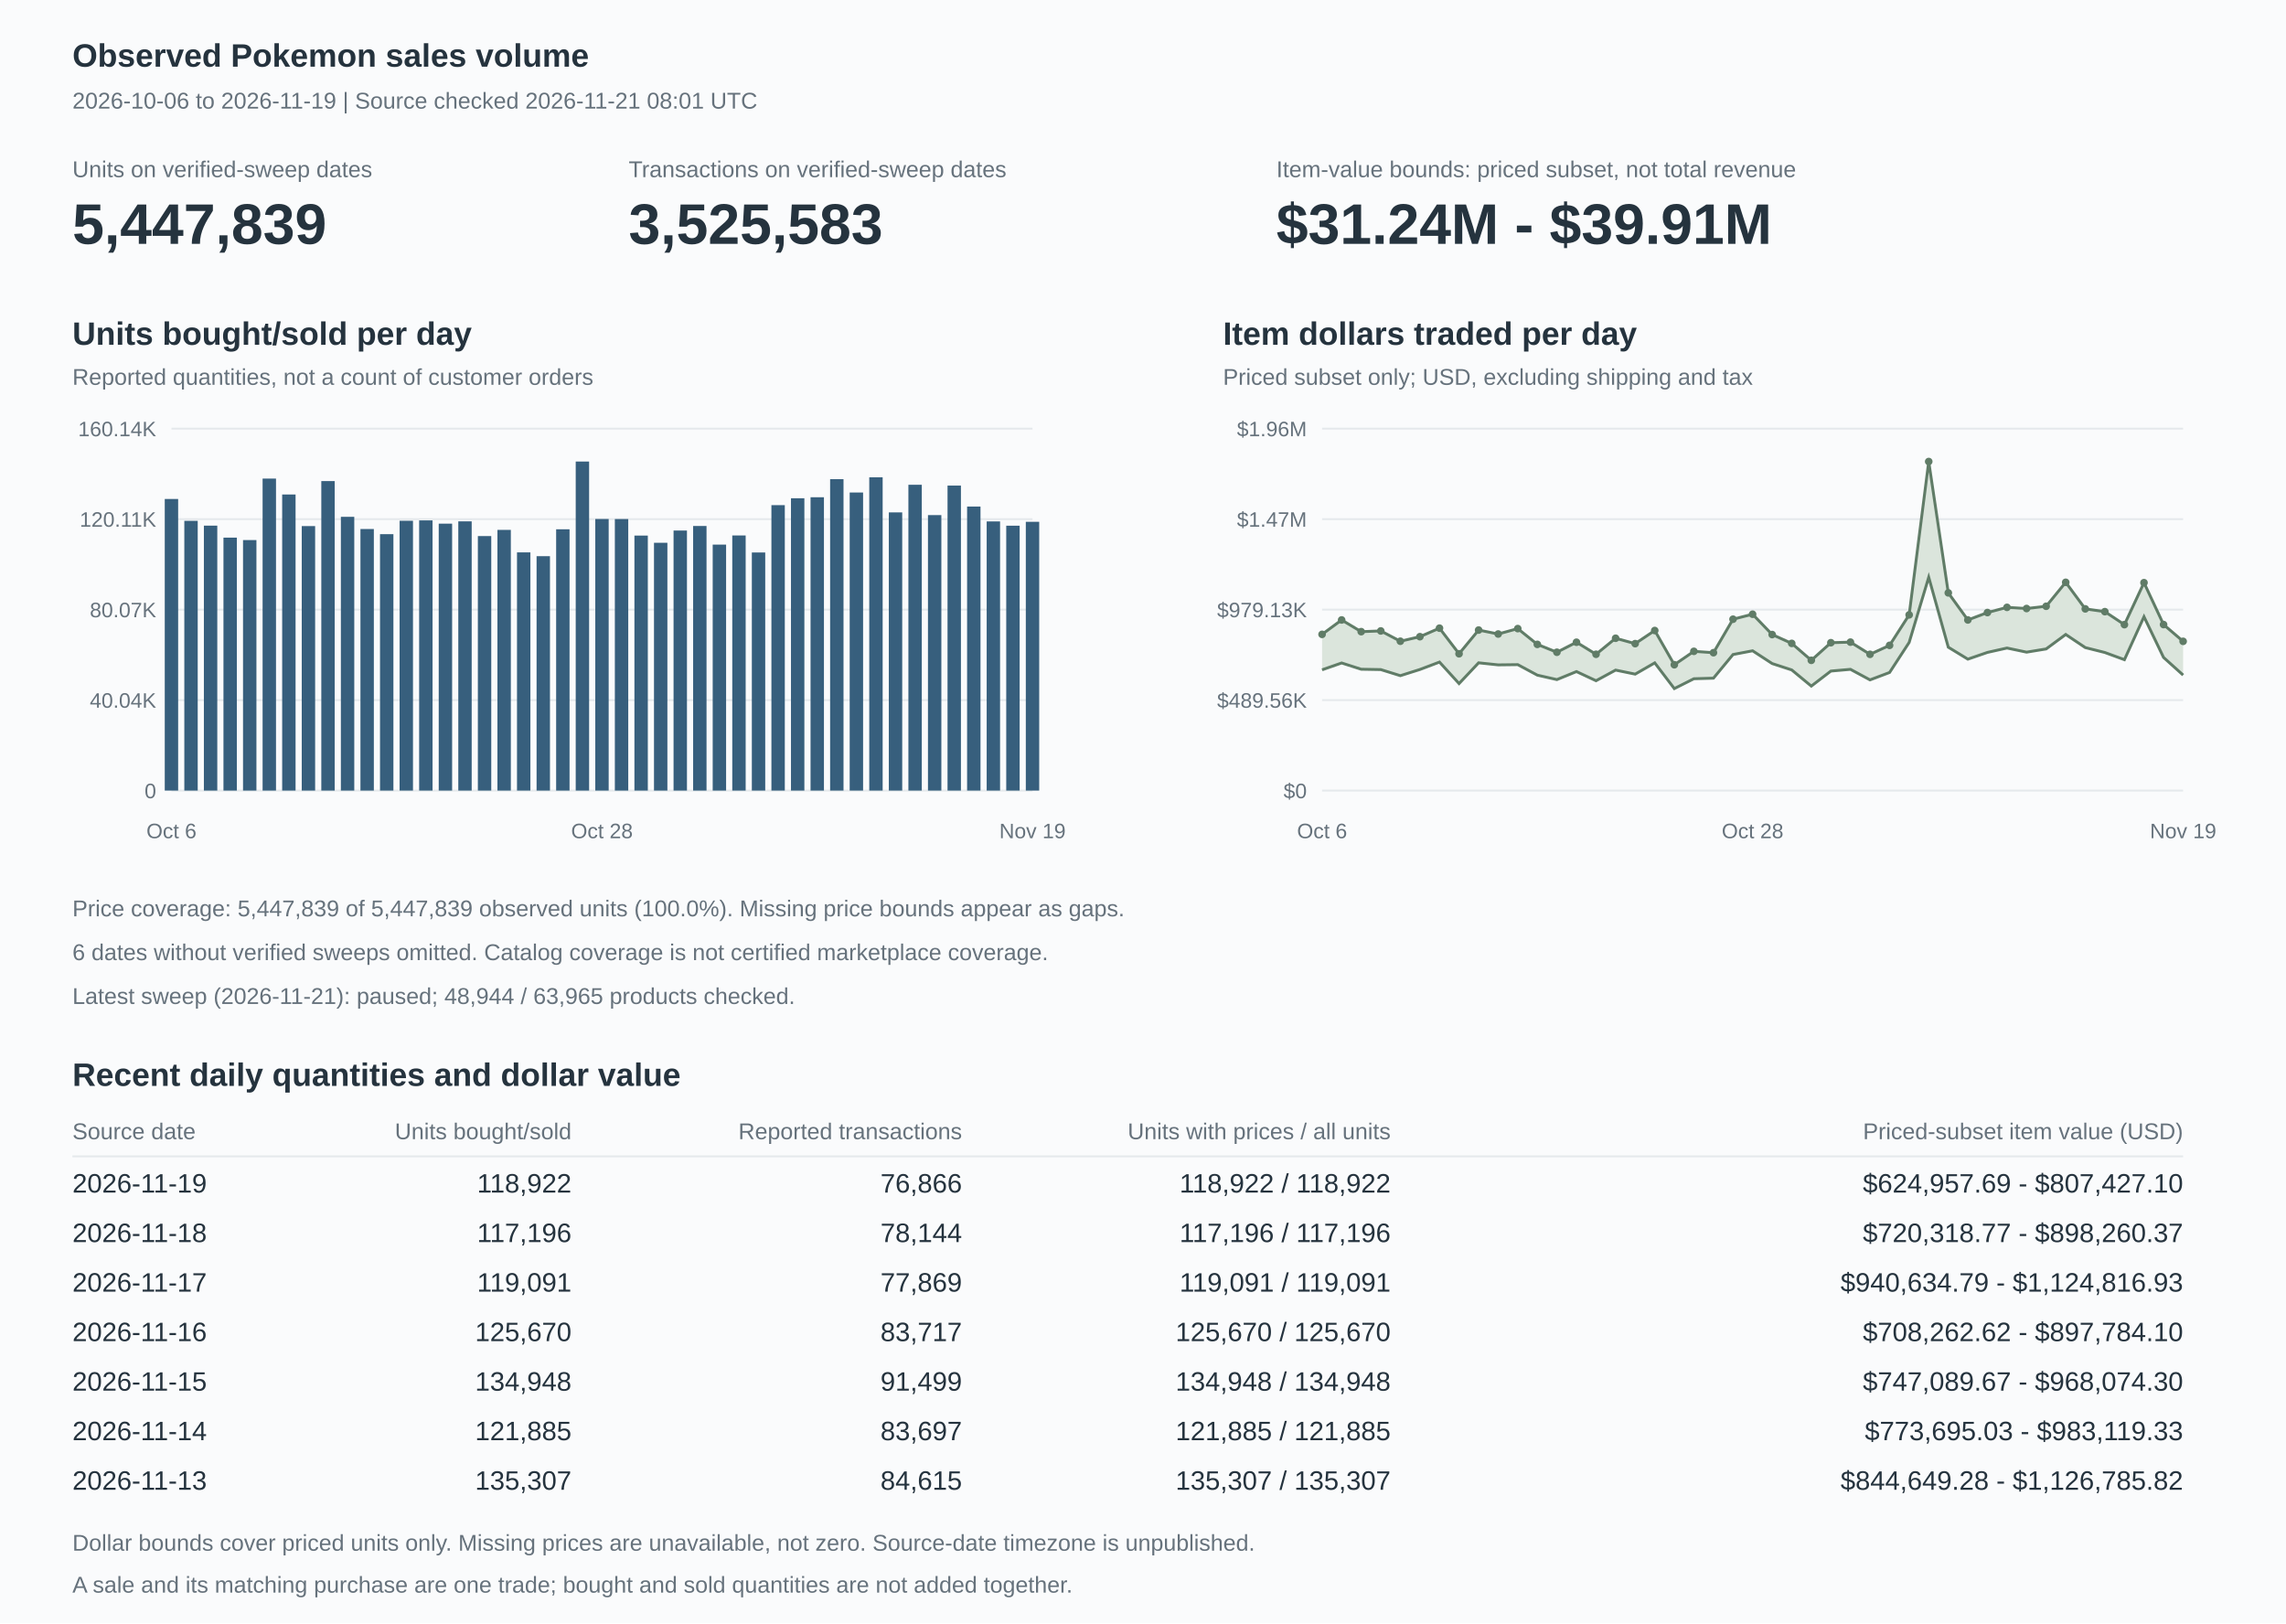
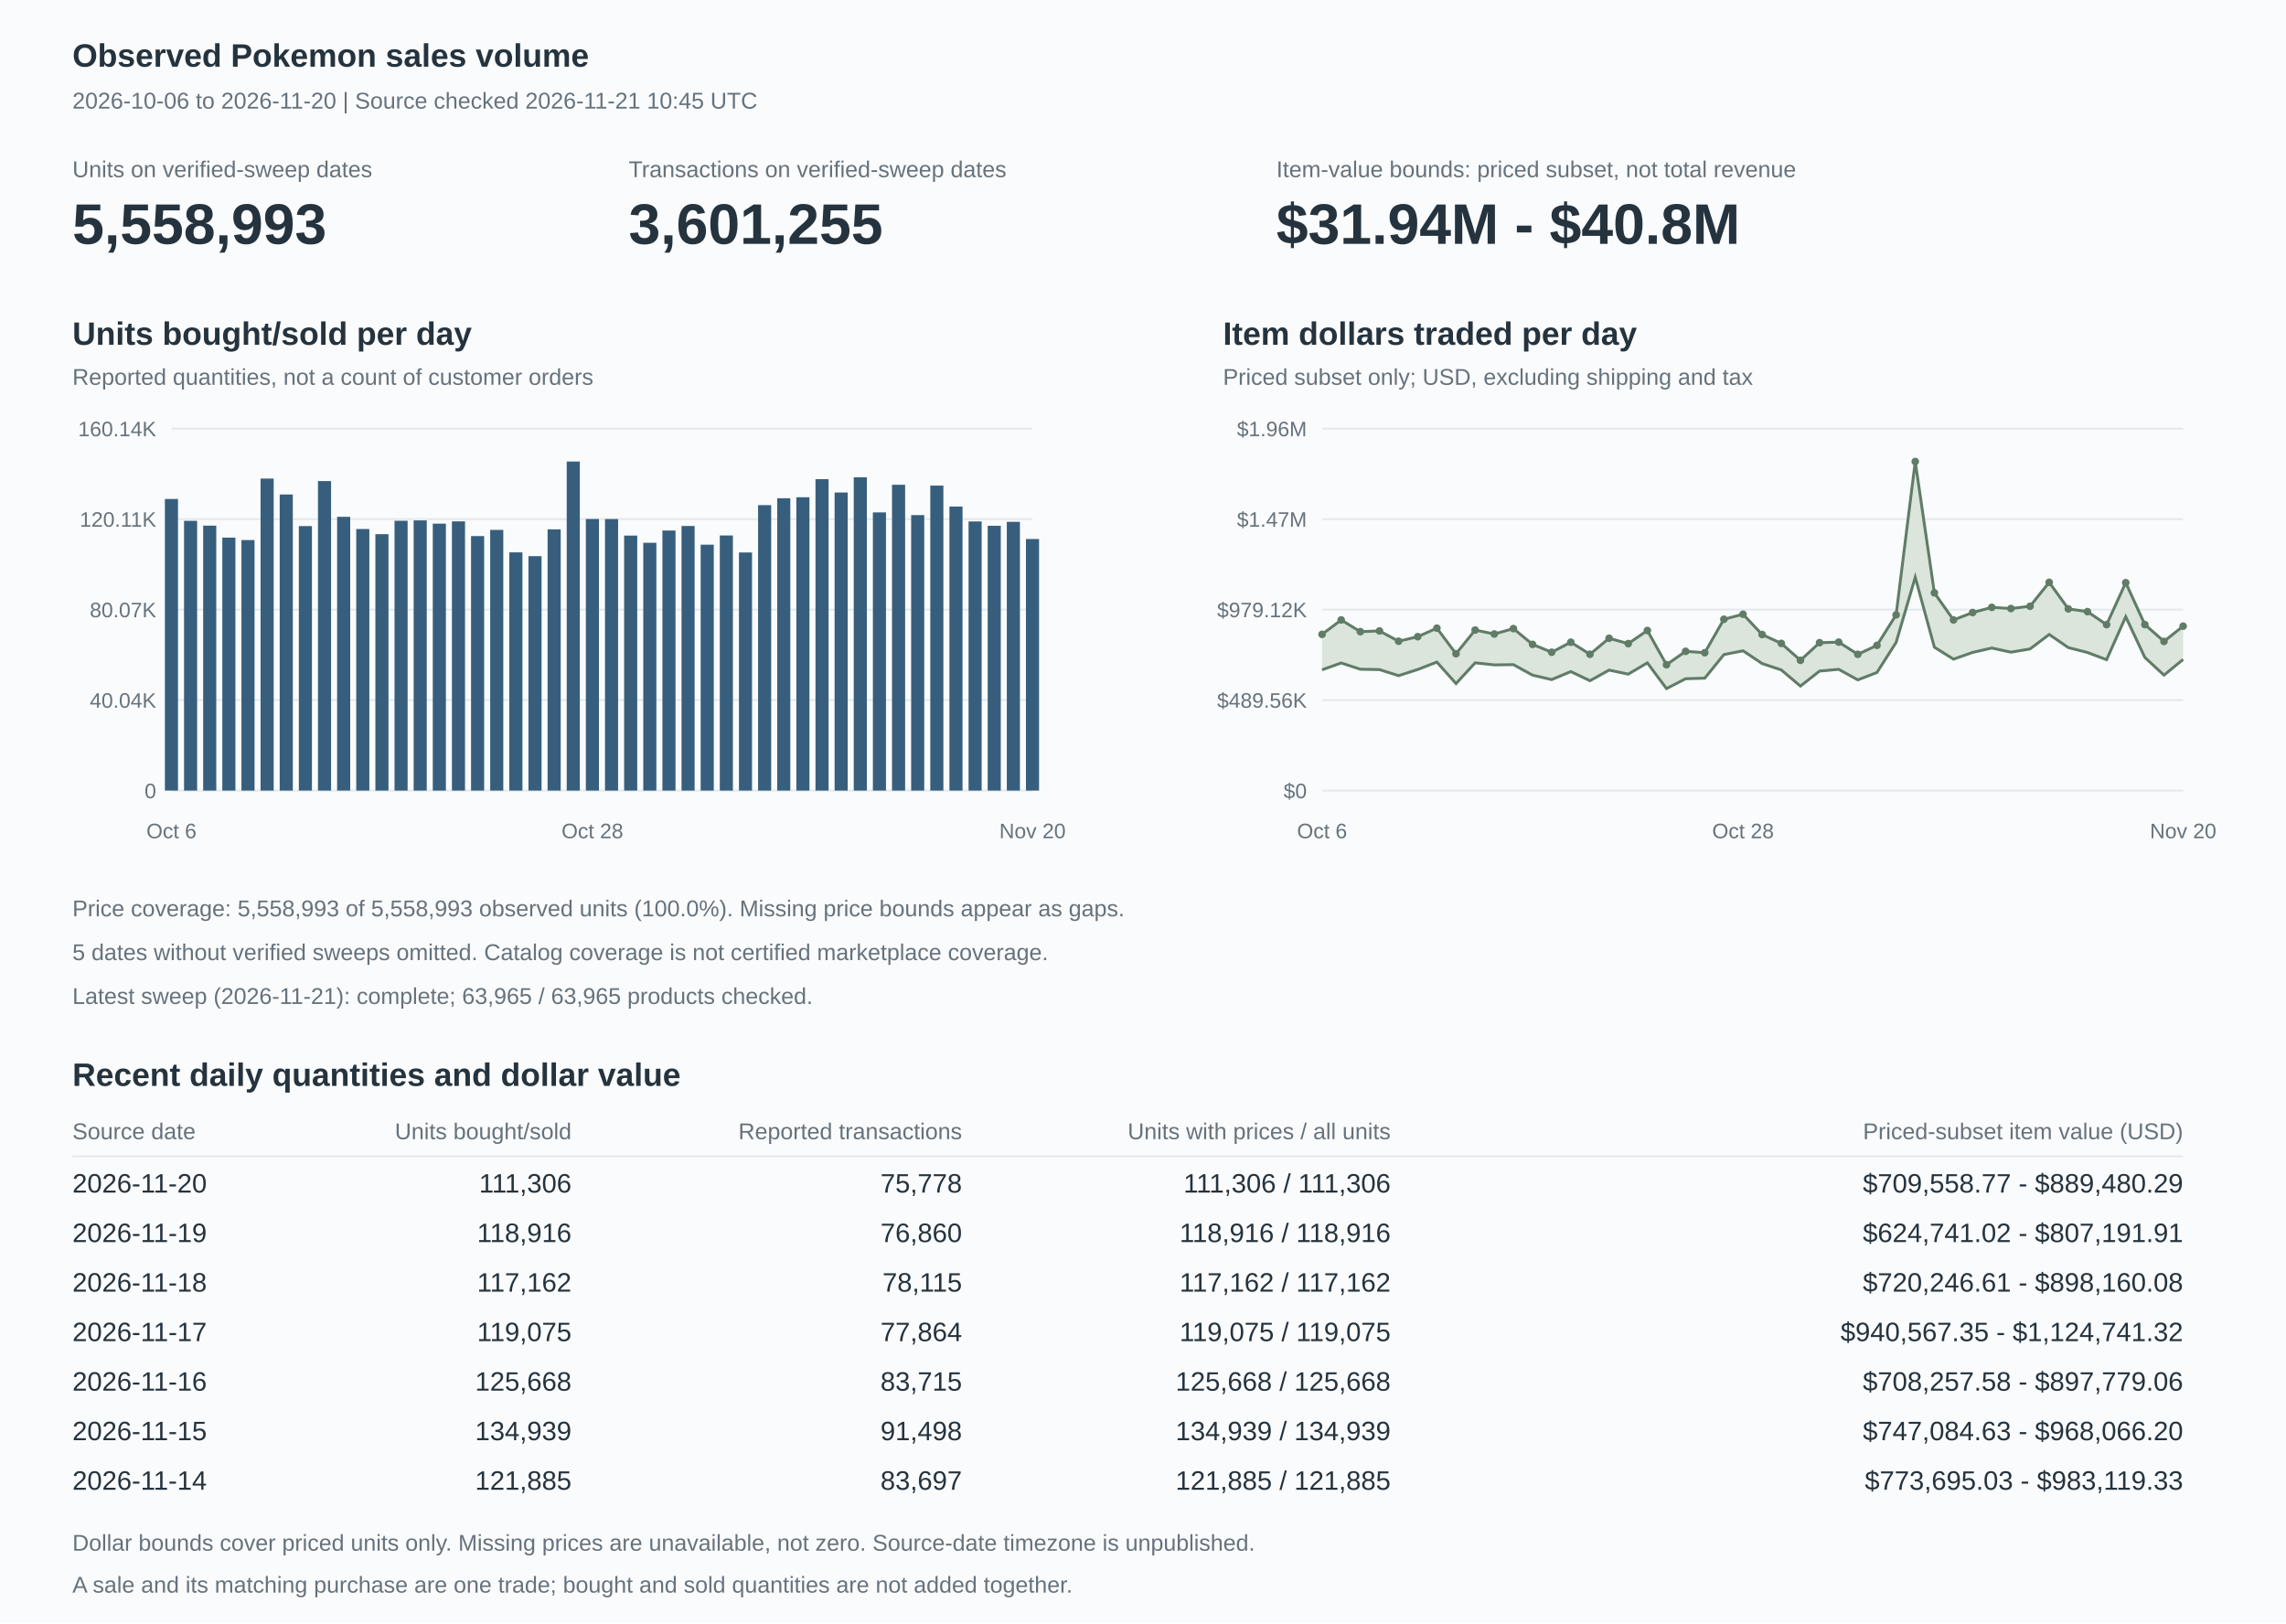
<svg xmlns="http://www.w3.org/2000/svg" width="1200" height="852" viewBox="0 0 1200 852" role="img" aria-labelledby="title description">
  <style>text{font-family:Arial,Helvetica,sans-serif;fill:#25333e;font-size:14px}.heading{font-size:17px;font-weight:600}.muted{fill:#66727c;font-size:12px}.axis{fill:#66727c;font-size:11px}.value{font-size:30px;font-weight:600}.grid{stroke:#e5e9ec;stroke-width:1}</style>
  <rect width="1200" height="852" fill="#fafbfc" />
  <text x="38" y="35" class="heading">Observed Pokemon sales volume</text>
-   <text x="38" y="57" class="muted">2026-10-06 to 2026-11-19 | Source checked 2026-11-21 08:01 UTC</text>
+   <text x="38" y="57" class="muted">2026-10-06 to 2026-11-20 | Source checked 2026-11-21 10:45 UTC</text>
  <text x="38" y="93" class="muted">Units on verified-sweep dates</text>
-   <text x="38" y="128" class="value">5,447,839</text>
+   <text x="38" y="128" class="value">5,558,993</text>
  <text x="330" y="93" class="muted">Transactions on verified-sweep dates</text>
-   <text x="330" y="128" class="value">3,525,583</text>
+   <text x="330" y="128" class="value">3,601,255</text>
  <text x="670" y="93" class="muted">Item-value bounds: priced subset, not total revenue</text>
-   <text x="670" y="128" class="value">$31.24M - $39.91M</text>
+   <text x="670" y="128" class="value">$31.94M - $40.8M</text>
  <text x="38" y="181" class="heading">Units bought/sold per day</text>
  <text x="38" y="202" class="muted">Reported quantities, not a count of customer orders</text>
  <path d="M90,415h452" class="grid" />
  <text x="82" y="419" text-anchor="end" class="axis">0</text>
  <path d="M90,367.5h452" class="grid" />
  <text x="82" y="371.5" text-anchor="end" class="axis">40.04K</text>
  <path d="M90,320h452" class="grid" />
  <text x="82" y="324" text-anchor="end" class="axis">80.07K</text>
  <path d="M90,272.5h452" class="grid" />
  <text x="82" y="276.5" text-anchor="end" class="axis">120.11K</text>
  <path d="M90,225h452" class="grid" />
  <text x="82" y="229" text-anchor="end" class="axis">160.14K</text>
-   <rect x="86.484" y="261.929" width="7.031" height="153.071" fill="#375f7d" />
-   <rect x="96.757" y="273.403" width="7.031" height="141.597" fill="#375f7d" />
-   <rect x="107.03" y="275.923" width="7.031" height="139.077" fill="#375f7d" />
-   <rect x="117.303" y="282.217" width="7.031" height="132.783" fill="#375f7d" />
-   <rect x="127.575" y="283.495" width="7.031" height="131.505" fill="#375f7d" />
-   <rect x="137.848" y="251.222" width="7.031" height="163.778" fill="#375f7d" />
-   <rect x="148.121" y="259.57" width="7.031" height="155.43" fill="#375f7d" />
-   <rect x="158.394" y="276.157" width="7.031" height="138.843" fill="#375f7d" />
-   <rect x="168.666" y="252.534" width="7.031" height="162.466" fill="#375f7d" />
-   <rect x="178.939" y="271.294" width="7.031" height="143.706" fill="#375f7d" />
-   <rect x="189.212" y="277.699" width="7.031" height="137.301" fill="#375f7d" />
-   <rect x="199.484" y="280.396" width="7.031" height="134.604" fill="#375f7d" />
-   <rect x="209.757" y="273.364" width="7.031" height="141.636" fill="#375f7d" />
-   <rect x="220.03" y="273.172" width="7.031" height="141.828" fill="#375f7d" />
-   <rect x="230.303" y="274.879" width="7.031" height="140.121" fill="#375f7d" />
-   <rect x="240.575" y="273.672" width="7.031" height="141.328" fill="#375f7d" />
-   <rect x="250.848" y="281.4" width="7.031" height="133.6" fill="#375f7d" />
-   <rect x="261.121" y="278.15" width="7.031" height="136.85" fill="#375f7d" />
-   <rect x="271.394" y="289.954" width="7.031" height="125.046" fill="#375f7d" />
-   <rect x="281.666" y="291.952" width="7.031" height="123.048" fill="#375f7d" />
-   <rect x="291.939" y="277.834" width="7.031" height="137.166" fill="#375f7d" />
-   <rect x="302.212" y="242.273" width="7.031" height="172.727" fill="#375f7d" />
-   <rect x="312.484" y="272.436" width="7.031" height="142.564" fill="#375f7d" />
-   <rect x="322.757" y="272.46" width="7.031" height="142.54" fill="#375f7d" />
-   <rect x="333.03" y="281.14" width="7.031" height="133.86" fill="#375f7d" />
-   <rect x="343.303" y="284.918" width="7.031" height="130.082" fill="#375f7d" />
-   <rect x="353.575" y="278.492" width="7.031" height="136.508" fill="#375f7d" />
-   <rect x="363.848" y="276.104" width="7.031" height="138.896" fill="#375f7d" />
-   <rect x="374.121" y="285.882" width="7.031" height="129.118" fill="#375f7d" />
-   <rect x="384.394" y="281.08" width="7.031" height="133.92" fill="#375f7d" />
-   <rect x="394.666" y="290.011" width="7.031" height="124.989" fill="#375f7d" />
-   <rect x="404.939" y="265.166" width="7.031" height="149.834" fill="#375f7d" />
-   <rect x="415.212" y="261.543" width="7.031" height="153.457" fill="#375f7d" />
-   <rect x="425.484" y="261.019" width="7.031" height="153.981" fill="#375f7d" />
-   <rect x="435.757" y="251.527" width="7.031" height="163.473" fill="#375f7d" />
-   <rect x="446.03" y="258.529" width="7.031" height="156.471" fill="#375f7d" />
-   <rect x="456.303" y="250.542" width="7.031" height="164.458" fill="#375f7d" />
-   <rect x="466.575" y="268.966" width="7.031" height="146.034" fill="#375f7d" />
-   <rect x="476.848" y="254.468" width="7.031" height="160.532" fill="#375f7d" />
-   <rect x="487.121" y="270.392" width="7.031" height="144.608" fill="#375f7d" />
-   <rect x="497.394" y="254.894" width="7.031" height="160.106" fill="#375f7d" />
-   <rect x="507.666" y="265.902" width="7.031" height="149.098" fill="#375f7d" />
-   <rect x="517.939" y="273.707" width="7.031" height="141.293" fill="#375f7d" />
-   <rect x="528.212" y="275.955" width="7.031" height="139.045" fill="#375f7d" />
-   <rect x="538.484" y="273.908" width="7.031" height="141.092" fill="#375f7d" />
+   <rect x="86.561" y="261.928" width="6.878" height="153.072" fill="#375f7d" />
+   <rect x="96.605" y="273.402" width="6.878" height="141.598" fill="#375f7d" />
+   <rect x="106.65" y="275.922" width="6.878" height="139.078" fill="#375f7d" />
+   <rect x="116.694" y="282.216" width="6.878" height="132.784" fill="#375f7d" />
+   <rect x="126.739" y="283.494" width="6.878" height="131.506" fill="#375f7d" />
+   <rect x="136.783" y="251.221" width="6.878" height="163.779" fill="#375f7d" />
+   <rect x="146.828" y="259.569" width="6.878" height="155.431" fill="#375f7d" />
+   <rect x="156.872" y="276.156" width="6.878" height="138.844" fill="#375f7d" />
+   <rect x="166.916" y="252.533" width="6.878" height="162.467" fill="#375f7d" />
+   <rect x="176.961" y="271.293" width="6.878" height="143.707" fill="#375f7d" />
+   <rect x="187.005" y="277.699" width="6.878" height="137.301" fill="#375f7d" />
+   <rect x="197.05" y="280.395" width="6.878" height="134.605" fill="#375f7d" />
+   <rect x="207.094" y="273.363" width="6.878" height="141.637" fill="#375f7d" />
+   <rect x="217.139" y="273.171" width="6.878" height="141.829" fill="#375f7d" />
+   <rect x="227.183" y="274.878" width="6.878" height="140.122" fill="#375f7d" />
+   <rect x="237.228" y="273.671" width="6.878" height="141.329" fill="#375f7d" />
+   <rect x="247.272" y="281.399" width="6.878" height="133.601" fill="#375f7d" />
+   <rect x="257.316" y="278.149" width="6.878" height="136.851" fill="#375f7d" />
+   <rect x="267.361" y="289.953" width="6.878" height="125.047" fill="#375f7d" />
+   <rect x="277.405" y="291.951" width="6.878" height="123.049" fill="#375f7d" />
+   <rect x="287.45" y="277.869" width="6.878" height="137.131" fill="#375f7d" />
+   <rect x="297.494" y="242.273" width="6.878" height="172.727" fill="#375f7d" />
+   <rect x="307.539" y="272.435" width="6.878" height="142.565" fill="#375f7d" />
+   <rect x="317.583" y="272.463" width="6.878" height="142.537" fill="#375f7d" />
+   <rect x="327.628" y="281.143" width="6.878" height="133.857" fill="#375f7d" />
+   <rect x="337.672" y="284.919" width="6.878" height="130.081" fill="#375f7d" />
+   <rect x="347.716" y="278.492" width="6.878" height="136.508" fill="#375f7d" />
+   <rect x="357.761" y="276.103" width="6.878" height="138.897" fill="#375f7d" />
+   <rect x="367.805" y="285.918" width="6.878" height="129.082" fill="#375f7d" />
+   <rect x="377.85" y="281.079" width="6.878" height="133.921" fill="#375f7d" />
+   <rect x="387.894" y="290.01" width="6.878" height="124.99" fill="#375f7d" />
+   <rect x="397.939" y="265.166" width="6.878" height="149.834" fill="#375f7d" />
+   <rect x="407.983" y="261.542" width="6.878" height="153.458" fill="#375f7d" />
+   <rect x="418.028" y="261.018" width="6.878" height="153.982" fill="#375f7d" />
+   <rect x="428.072" y="251.526" width="6.878" height="163.474" fill="#375f7d" />
+   <rect x="438.116" y="258.529" width="6.878" height="156.471" fill="#375f7d" />
+   <rect x="448.161" y="250.546" width="6.878" height="164.454" fill="#375f7d" />
+   <rect x="458.205" y="268.97" width="6.878" height="146.03" fill="#375f7d" />
+   <rect x="468.25" y="254.47" width="6.878" height="160.53" fill="#375f7d" />
+   <rect x="478.294" y="270.391" width="6.878" height="144.609" fill="#375f7d" />
+   <rect x="488.339" y="254.904" width="6.878" height="160.096" fill="#375f7d" />
+   <rect x="498.383" y="265.903" width="6.878" height="149.097" fill="#375f7d" />
+   <rect x="508.428" y="273.725" width="6.878" height="141.275" fill="#375f7d" />
+   <rect x="518.472" y="275.995" width="6.878" height="139.005" fill="#375f7d" />
+   <rect x="528.516" y="273.914" width="6.878" height="141.086" fill="#375f7d" />
+   <rect x="538.561" y="282.943" width="6.878" height="132.057" fill="#375f7d" />
  <text x="90" y="440" text-anchor="middle" class="axis">Oct 6</text>
-   <text x="316" y="440" text-anchor="middle" class="axis">Oct 28</text>
-   <text x="542" y="440" text-anchor="middle" class="axis">Nov 19</text>
+   <text x="310.978" y="440" text-anchor="middle" class="axis">Oct 28</text>
+   <text x="542" y="440" text-anchor="middle" class="axis">Nov 20</text>
  <text x="642" y="181" class="heading">Item dollars traded per day</text>
  <text x="642" y="202" class="muted">Priced subset only; USD, excluding shipping and tax</text>
  <path d="M694,415h452" class="grid" />
  <text x="686" y="419" text-anchor="end" class="axis">$0</text>
  <path d="M694,367.5h452" class="grid" />
  <text x="686" y="371.5" text-anchor="end" class="axis">$489.56K</text>
  <path d="M694,320h452" class="grid" />
-   <text x="686" y="324" text-anchor="end" class="axis">$979.13K</text>
+   <text x="686" y="324" text-anchor="end" class="axis">$979.12K</text>
  <path d="M694,272.5h452" class="grid" />
  <text x="686" y="276.5" text-anchor="end" class="axis">$1.47M</text>
  <path d="M694,225h452" class="grid" />
  <text x="686" y="229" text-anchor="end" class="axis">$1.96M</text>
-   <polygon points="694,332.999 704.273,325.427 714.545,331.578 724.818,331.195 735.091,336.601 745.364,334.217 755.636,329.741 765.909,343.178 776.182,330.735 786.455,332.807 796.727,329.977 807,338.255 817.273,342.38 827.545,337.125 837.818,343.449 848.091,335.037 858.364,337.863 868.636,330.977 878.909,348.941 889.182,341.901 899.455,342.616 909.727,325.037 920,322.424 930.273,333.102 940.545,337.73 950.818,346.626 961.091,337.371 971.364,337.071 981.636,343.475 991.909,338.762 1002.182,322.757 1012.455,242.273 1022.727,311.21 1033,325.426 1043.273,321.545 1053.545,318.819 1063.818,319.432 1074.091,318.248 1084.364,305.673 1094.636,319.613 1104.909,321.072 1115.182,327.892 1125.455,305.864 1135.727,327.846 1146,336.659 1146,354.363 1135.727,345.111 1125.455,323.735 1115.182,346.281 1104.909,342.513 1094.636,339.932 1084.364,333.048 1074.091,340.645 1063.818,342.331 1053.545,340.166 1043.273,342.465 1033,346.007 1022.727,339.733 1012.455,303.007 1002.182,337.229 991.909,352.999 981.636,356.885 971.364,351.349 961.091,352.259 950.818,360.151 940.545,351.667 930.273,348.316 920,341.617 909.727,343.572 899.455,355.989 889.182,356.286 878.909,361.457 868.636,347.954 858.364,353.869 848.091,351.75 837.818,357.331 827.545,352.525 817.273,356.733 807,354.403 796.727,348.885 786.455,349.011 776.182,347.926 765.909,358.824 755.636,347.538 745.364,351.429 735.091,354.673 724.818,351.483 714.545,351.298 704.273,348.01 694,351.601" fill="#dbe5dc" />
-   <polyline points="694,351.601 704.273,348.01 714.545,351.298 724.818,351.483 735.091,354.673 745.364,351.429 755.636,347.538 765.909,358.824 776.182,347.926 786.455,349.011 796.727,348.885 807,354.403 817.273,356.733 827.545,352.525 837.818,357.331 848.091,351.75 858.364,353.869 868.636,347.954 878.909,361.457 889.182,356.286 899.455,355.989 909.727,343.572 920,341.617 930.273,348.316 940.545,351.667 950.818,360.151 961.091,352.259 971.364,351.349 981.636,356.885 991.909,352.999 1002.182,337.229 1012.455,303.007 1022.727,339.733 1033,346.007 1043.273,342.465 1053.545,340.166 1063.818,342.331 1074.091,340.645 1084.364,333.048 1094.636,339.932 1104.909,342.513 1115.182,346.281 1125.455,323.735 1135.727,345.111 1146,354.363" fill="none" stroke="#607c67" stroke-width="1.5" />
-   <polyline points="694,332.999 704.273,325.427 714.545,331.578 724.818,331.195 735.091,336.601 745.364,334.217 755.636,329.741 765.909,343.178 776.182,330.735 786.455,332.807 796.727,329.977 807,338.255 817.273,342.38 827.545,337.125 837.818,343.449 848.091,335.037 858.364,337.863 868.636,330.977 878.909,348.941 889.182,341.901 899.455,342.616 909.727,325.037 920,322.424 930.273,333.102 940.545,337.73 950.818,346.626 961.091,337.371 971.364,337.071 981.636,343.475 991.909,338.762 1002.182,322.757 1012.455,242.273 1022.727,311.21 1033,325.426 1043.273,321.545 1053.545,318.819 1063.818,319.432 1074.091,318.248 1084.364,305.673 1094.636,319.613 1104.909,321.072 1115.182,327.892 1125.455,305.864 1135.727,327.846 1146,336.659" fill="none" stroke="#607c67" stroke-width="1.5" />
-   <circle cx="694" cy="332.999" r="2" fill="#607c67" />
-   <circle cx="704.273" cy="325.427" r="2" fill="#607c67" />
-   <circle cx="714.545" cy="331.578" r="2" fill="#607c67" />
-   <circle cx="724.818" cy="331.195" r="2" fill="#607c67" />
-   <circle cx="735.091" cy="336.601" r="2" fill="#607c67" />
-   <circle cx="745.364" cy="334.217" r="2" fill="#607c67" />
-   <circle cx="755.636" cy="329.741" r="2" fill="#607c67" />
-   <circle cx="765.909" cy="343.178" r="2" fill="#607c67" />
-   <circle cx="776.182" cy="330.735" r="2" fill="#607c67" />
-   <circle cx="786.455" cy="332.807" r="2" fill="#607c67" />
-   <circle cx="796.727" cy="329.977" r="2" fill="#607c67" />
-   <circle cx="807" cy="338.255" r="2" fill="#607c67" />
-   <circle cx="817.273" cy="342.38" r="2" fill="#607c67" />
-   <circle cx="827.545" cy="337.125" r="2" fill="#607c67" />
-   <circle cx="837.818" cy="343.449" r="2" fill="#607c67" />
-   <circle cx="848.091" cy="335.037" r="2" fill="#607c67" />
-   <circle cx="858.364" cy="337.863" r="2" fill="#607c67" />
-   <circle cx="868.636" cy="330.977" r="2" fill="#607c67" />
-   <circle cx="878.909" cy="348.941" r="2" fill="#607c67" />
-   <circle cx="889.182" cy="341.901" r="2" fill="#607c67" />
-   <circle cx="899.455" cy="342.616" r="2" fill="#607c67" />
-   <circle cx="909.727" cy="325.037" r="2" fill="#607c67" />
-   <circle cx="920" cy="322.424" r="2" fill="#607c67" />
-   <circle cx="930.273" cy="333.102" r="2" fill="#607c67" />
-   <circle cx="940.545" cy="337.73" r="2" fill="#607c67" />
-   <circle cx="950.818" cy="346.626" r="2" fill="#607c67" />
-   <circle cx="961.091" cy="337.371" r="2" fill="#607c67" />
-   <circle cx="971.364" cy="337.071" r="2" fill="#607c67" />
-   <circle cx="981.636" cy="343.475" r="2" fill="#607c67" />
-   <circle cx="991.909" cy="338.762" r="2" fill="#607c67" />
-   <circle cx="1002.182" cy="322.757" r="2" fill="#607c67" />
-   <circle cx="1012.455" cy="242.273" r="2" fill="#607c67" />
-   <circle cx="1022.727" cy="311.21" r="2" fill="#607c67" />
-   <circle cx="1033" cy="325.426" r="2" fill="#607c67" />
-   <circle cx="1043.273" cy="321.545" r="2" fill="#607c67" />
-   <circle cx="1053.545" cy="318.819" r="2" fill="#607c67" />
-   <circle cx="1063.818" cy="319.432" r="2" fill="#607c67" />
-   <circle cx="1074.091" cy="318.248" r="2" fill="#607c67" />
-   <circle cx="1084.364" cy="305.673" r="2" fill="#607c67" />
-   <circle cx="1094.636" cy="319.613" r="2" fill="#607c67" />
-   <circle cx="1104.909" cy="321.072" r="2" fill="#607c67" />
-   <circle cx="1115.182" cy="327.892" r="2" fill="#607c67" />
-   <circle cx="1125.455" cy="305.864" r="2" fill="#607c67" />
-   <circle cx="1135.727" cy="327.846" r="2" fill="#607c67" />
-   <circle cx="1146" cy="336.659" r="2" fill="#607c67" />
+   <polygon points="694,332.998 704.044,325.426 714.089,331.577 724.133,331.195 734.178,336.6 744.222,334.216 754.267,329.74 764.311,343.177 774.356,330.734 784.4,332.806 794.444,329.976 804.489,338.254 814.533,342.38 824.578,337.124 834.622,343.448 844.667,335.036 854.711,337.862 864.756,330.976 874.8,348.94 884.844,341.9 894.889,342.618 904.933,325.077 914.978,322.423 925.022,333.106 935.067,337.73 945.111,346.627 955.156,337.371 965.2,337.071 975.244,343.477 985.289,338.761 995.333,322.756 1005.378,242.273 1015.422,311.208 1025.467,325.425 1035.511,321.544 1045.556,318.818 1055.6,319.435 1065.644,318.247 1075.689,305.679 1085.733,319.611 1095.778,321.072 1105.822,327.892 1115.867,305.87 1125.911,327.855 1135.956,336.681 1146,328.697 1146,346.154 1135.956,354.384 1125.911,345.117 1115.867,323.74 1105.822,346.28 1095.778,342.513 1085.733,339.931 1075.689,333.053 1065.644,340.644 1055.6,342.333 1045.556,340.165 1035.511,342.464 1025.467,346.006 1015.422,339.732 1005.378,303.008 995.333,337.228 985.289,352.998 975.244,356.888 965.2,351.349 955.156,352.26 945.111,360.152 935.067,351.667 925.022,348.319 914.978,341.616 904.933,343.612 894.889,355.99 884.844,356.286 874.8,361.456 864.756,347.953 854.711,353.868 844.667,351.749 834.622,357.331 824.578,352.524 814.533,356.732 804.489,354.403 794.444,348.885 784.4,349.011 774.356,347.925 764.311,358.823 754.267,347.537 744.222,351.428 734.178,354.673 724.133,351.483 714.089,351.297 704.044,348.009 694,351.601" fill="#dbe5dc" />
+   <polyline points="694,351.601 704.044,348.009 714.089,351.297 724.133,351.483 734.178,354.673 744.222,351.428 754.267,347.537 764.311,358.823 774.356,347.925 784.4,349.011 794.444,348.885 804.489,354.403 814.533,356.732 824.578,352.524 834.622,357.331 844.667,351.749 854.711,353.868 864.756,347.953 874.8,361.456 884.844,356.286 894.889,355.99 904.933,343.612 914.978,341.616 925.022,348.319 935.067,351.667 945.111,360.152 955.156,352.26 965.2,351.349 975.244,356.888 985.289,352.998 995.333,337.228 1005.378,303.008 1015.422,339.732 1025.467,346.006 1035.511,342.464 1045.556,340.165 1055.6,342.333 1065.644,340.644 1075.689,333.053 1085.733,339.931 1095.778,342.513 1105.822,346.28 1115.867,323.74 1125.911,345.117 1135.956,354.384 1146,346.154" fill="none" stroke="#607c67" stroke-width="1.5" />
+   <polyline points="694,332.998 704.044,325.426 714.089,331.577 724.133,331.195 734.178,336.6 744.222,334.216 754.267,329.74 764.311,343.177 774.356,330.734 784.4,332.806 794.444,329.976 804.489,338.254 814.533,342.38 824.578,337.124 834.622,343.448 844.667,335.036 854.711,337.862 864.756,330.976 874.8,348.94 884.844,341.9 894.889,342.618 904.933,325.077 914.978,322.423 925.022,333.106 935.067,337.73 945.111,346.627 955.156,337.371 965.2,337.071 975.244,343.477 985.289,338.761 995.333,322.756 1005.378,242.273 1015.422,311.208 1025.467,325.425 1035.511,321.544 1045.556,318.818 1055.6,319.435 1065.644,318.247 1075.689,305.679 1085.733,319.611 1095.778,321.072 1105.822,327.892 1115.867,305.87 1125.911,327.855 1135.956,336.681 1146,328.697" fill="none" stroke="#607c67" stroke-width="1.5" />
+   <circle cx="694" cy="332.998" r="2" fill="#607c67" />
+   <circle cx="704.044" cy="325.426" r="2" fill="#607c67" />
+   <circle cx="714.089" cy="331.577" r="2" fill="#607c67" />
+   <circle cx="724.133" cy="331.195" r="2" fill="#607c67" />
+   <circle cx="734.178" cy="336.6" r="2" fill="#607c67" />
+   <circle cx="744.222" cy="334.216" r="2" fill="#607c67" />
+   <circle cx="754.267" cy="329.74" r="2" fill="#607c67" />
+   <circle cx="764.311" cy="343.177" r="2" fill="#607c67" />
+   <circle cx="774.356" cy="330.734" r="2" fill="#607c67" />
+   <circle cx="784.4" cy="332.806" r="2" fill="#607c67" />
+   <circle cx="794.444" cy="329.976" r="2" fill="#607c67" />
+   <circle cx="804.489" cy="338.254" r="2" fill="#607c67" />
+   <circle cx="814.533" cy="342.38" r="2" fill="#607c67" />
+   <circle cx="824.578" cy="337.124" r="2" fill="#607c67" />
+   <circle cx="834.622" cy="343.448" r="2" fill="#607c67" />
+   <circle cx="844.667" cy="335.036" r="2" fill="#607c67" />
+   <circle cx="854.711" cy="337.862" r="2" fill="#607c67" />
+   <circle cx="864.756" cy="330.976" r="2" fill="#607c67" />
+   <circle cx="874.8" cy="348.94" r="2" fill="#607c67" />
+   <circle cx="884.844" cy="341.9" r="2" fill="#607c67" />
+   <circle cx="894.889" cy="342.618" r="2" fill="#607c67" />
+   <circle cx="904.933" cy="325.077" r="2" fill="#607c67" />
+   <circle cx="914.978" cy="322.423" r="2" fill="#607c67" />
+   <circle cx="925.022" cy="333.106" r="2" fill="#607c67" />
+   <circle cx="935.067" cy="337.73" r="2" fill="#607c67" />
+   <circle cx="945.111" cy="346.627" r="2" fill="#607c67" />
+   <circle cx="955.156" cy="337.371" r="2" fill="#607c67" />
+   <circle cx="965.2" cy="337.071" r="2" fill="#607c67" />
+   <circle cx="975.244" cy="343.477" r="2" fill="#607c67" />
+   <circle cx="985.289" cy="338.761" r="2" fill="#607c67" />
+   <circle cx="995.333" cy="322.756" r="2" fill="#607c67" />
+   <circle cx="1005.378" cy="242.273" r="2" fill="#607c67" />
+   <circle cx="1015.422" cy="311.208" r="2" fill="#607c67" />
+   <circle cx="1025.467" cy="325.425" r="2" fill="#607c67" />
+   <circle cx="1035.511" cy="321.544" r="2" fill="#607c67" />
+   <circle cx="1045.556" cy="318.818" r="2" fill="#607c67" />
+   <circle cx="1055.6" cy="319.435" r="2" fill="#607c67" />
+   <circle cx="1065.644" cy="318.247" r="2" fill="#607c67" />
+   <circle cx="1075.689" cy="305.679" r="2" fill="#607c67" />
+   <circle cx="1085.733" cy="319.611" r="2" fill="#607c67" />
+   <circle cx="1095.778" cy="321.072" r="2" fill="#607c67" />
+   <circle cx="1105.822" cy="327.892" r="2" fill="#607c67" />
+   <circle cx="1115.867" cy="305.87" r="2" fill="#607c67" />
+   <circle cx="1125.911" cy="327.855" r="2" fill="#607c67" />
+   <circle cx="1135.956" cy="336.681" r="2" fill="#607c67" />
+   <circle cx="1146" cy="328.697" r="2" fill="#607c67" />
  <text x="694" y="440" text-anchor="middle" class="axis">Oct 6</text>
-   <text x="920" y="440" text-anchor="middle" class="axis">Oct 28</text>
-   <text x="1146" y="440" text-anchor="middle" class="axis">Nov 19</text>
-   <text x="38" y="481" class="muted">Price coverage: 5,447,839 of 5,447,839 observed units (100.0%). Missing price bounds appear as gaps.</text>
-   <text x="38" y="504" class="muted">6 dates without verified sweeps omitted. Catalog coverage is not certified marketplace coverage.</text>
-   <text x="38" y="527" class="muted">Latest sweep (2026-11-21): paused; 48,944 / 63,965 products checked.</text>
+   <text x="914.978" y="440" text-anchor="middle" class="axis">Oct 28</text>
+   <text x="1146" y="440" text-anchor="middle" class="axis">Nov 20</text>
+   <text x="38" y="481" class="muted">Price coverage: 5,558,993 of 5,558,993 observed units (100.0%). Missing price bounds appear as gaps.</text>
+   <text x="38" y="504" class="muted">5 dates without verified sweeps omitted. Catalog coverage is not certified marketplace coverage.</text>
+   <text x="38" y="527" class="muted">Latest sweep (2026-11-21): complete; 63,965 / 63,965 products checked.</text>
  <text x="38" y="570" class="heading">Recent daily quantities and dollar value</text>
  <text x="38" y="598" class="muted">Source date</text>
  <text x="300" y="598" text-anchor="end" class="muted">Units bought/sold</text>
  <text x="505" y="598" text-anchor="end" class="muted">Reported transactions</text>
  <text x="730" y="598" text-anchor="end" class="muted">Units with prices / all units</text>
  <text x="1146" y="598" text-anchor="end" class="muted">Priced-subset item value (USD)</text>
  <path d="M38,607h1108" class="grid" />
-   <text x="38" y="626">2026-11-19</text>
-   <text x="300" y="626" text-anchor="end">118,922</text>
-   <text x="505" y="626" text-anchor="end">76,866</text>
-   <text x="730" y="626" text-anchor="end">118,922 / 118,922</text>
-   <text x="1146" y="626" text-anchor="end">$624,957.69 - $807,427.10</text>
-   <text x="38" y="652">2026-11-18</text>
-   <text x="300" y="652" text-anchor="end">117,196</text>
-   <text x="505" y="652" text-anchor="end">78,144</text>
-   <text x="730" y="652" text-anchor="end">117,196 / 117,196</text>
-   <text x="1146" y="652" text-anchor="end">$720,318.77 - $898,260.37</text>
-   <text x="38" y="678">2026-11-17</text>
-   <text x="300" y="678" text-anchor="end">119,091</text>
-   <text x="505" y="678" text-anchor="end">77,869</text>
-   <text x="730" y="678" text-anchor="end">119,091 / 119,091</text>
-   <text x="1146" y="678" text-anchor="end">$940,634.79 - $1,124,816.93</text>
-   <text x="38" y="704">2026-11-16</text>
-   <text x="300" y="704" text-anchor="end">125,670</text>
-   <text x="505" y="704" text-anchor="end">83,717</text>
-   <text x="730" y="704" text-anchor="end">125,670 / 125,670</text>
-   <text x="1146" y="704" text-anchor="end">$708,262.62 - $897,784.10</text>
-   <text x="38" y="730">2026-11-15</text>
-   <text x="300" y="730" text-anchor="end">134,948</text>
-   <text x="505" y="730" text-anchor="end">91,499</text>
-   <text x="730" y="730" text-anchor="end">134,948 / 134,948</text>
-   <text x="1146" y="730" text-anchor="end">$747,089.67 - $968,074.30</text>
-   <text x="38" y="756">2026-11-14</text>
-   <text x="300" y="756" text-anchor="end">121,885</text>
-   <text x="505" y="756" text-anchor="end">83,697</text>
-   <text x="730" y="756" text-anchor="end">121,885 / 121,885</text>
-   <text x="1146" y="756" text-anchor="end">$773,695.03 - $983,119.33</text>
-   <text x="38" y="782">2026-11-13</text>
-   <text x="300" y="782" text-anchor="end">135,307</text>
-   <text x="505" y="782" text-anchor="end">84,615</text>
-   <text x="730" y="782" text-anchor="end">135,307 / 135,307</text>
-   <text x="1146" y="782" text-anchor="end">$844,649.28 - $1,126,785.82</text>
+   <text x="38" y="626">2026-11-20</text>
+   <text x="300" y="626" text-anchor="end">111,306</text>
+   <text x="505" y="626" text-anchor="end">75,778</text>
+   <text x="730" y="626" text-anchor="end">111,306 / 111,306</text>
+   <text x="1146" y="626" text-anchor="end">$709,558.77 - $889,480.29</text>
+   <text x="38" y="652">2026-11-19</text>
+   <text x="300" y="652" text-anchor="end">118,916</text>
+   <text x="505" y="652" text-anchor="end">76,860</text>
+   <text x="730" y="652" text-anchor="end">118,916 / 118,916</text>
+   <text x="1146" y="652" text-anchor="end">$624,741.02 - $807,191.91</text>
+   <text x="38" y="678">2026-11-18</text>
+   <text x="300" y="678" text-anchor="end">117,162</text>
+   <text x="505" y="678" text-anchor="end">78,115</text>
+   <text x="730" y="678" text-anchor="end">117,162 / 117,162</text>
+   <text x="1146" y="678" text-anchor="end">$720,246.61 - $898,160.08</text>
+   <text x="38" y="704">2026-11-17</text>
+   <text x="300" y="704" text-anchor="end">119,075</text>
+   <text x="505" y="704" text-anchor="end">77,864</text>
+   <text x="730" y="704" text-anchor="end">119,075 / 119,075</text>
+   <text x="1146" y="704" text-anchor="end">$940,567.35 - $1,124,741.32</text>
+   <text x="38" y="730">2026-11-16</text>
+   <text x="300" y="730" text-anchor="end">125,668</text>
+   <text x="505" y="730" text-anchor="end">83,715</text>
+   <text x="730" y="730" text-anchor="end">125,668 / 125,668</text>
+   <text x="1146" y="730" text-anchor="end">$708,257.58 - $897,779.06</text>
+   <text x="38" y="756">2026-11-15</text>
+   <text x="300" y="756" text-anchor="end">134,939</text>
+   <text x="505" y="756" text-anchor="end">91,498</text>
+   <text x="730" y="756" text-anchor="end">134,939 / 134,939</text>
+   <text x="1146" y="756" text-anchor="end">$747,084.63 - $968,066.20</text>
+   <text x="38" y="782">2026-11-14</text>
+   <text x="300" y="782" text-anchor="end">121,885</text>
+   <text x="505" y="782" text-anchor="end">83,697</text>
+   <text x="730" y="782" text-anchor="end">121,885 / 121,885</text>
+   <text x="1146" y="782" text-anchor="end">$773,695.03 - $983,119.33</text>
  <text x="38" y="814" class="muted">Dollar bounds cover priced units only. Missing prices are unavailable, not zero. Source-date timezone is unpublished.</text>
  <text x="38" y="836" class="muted">A sale and its matching purchase are one trade; bought and sold quantities are not added together.</text>
</svg>
